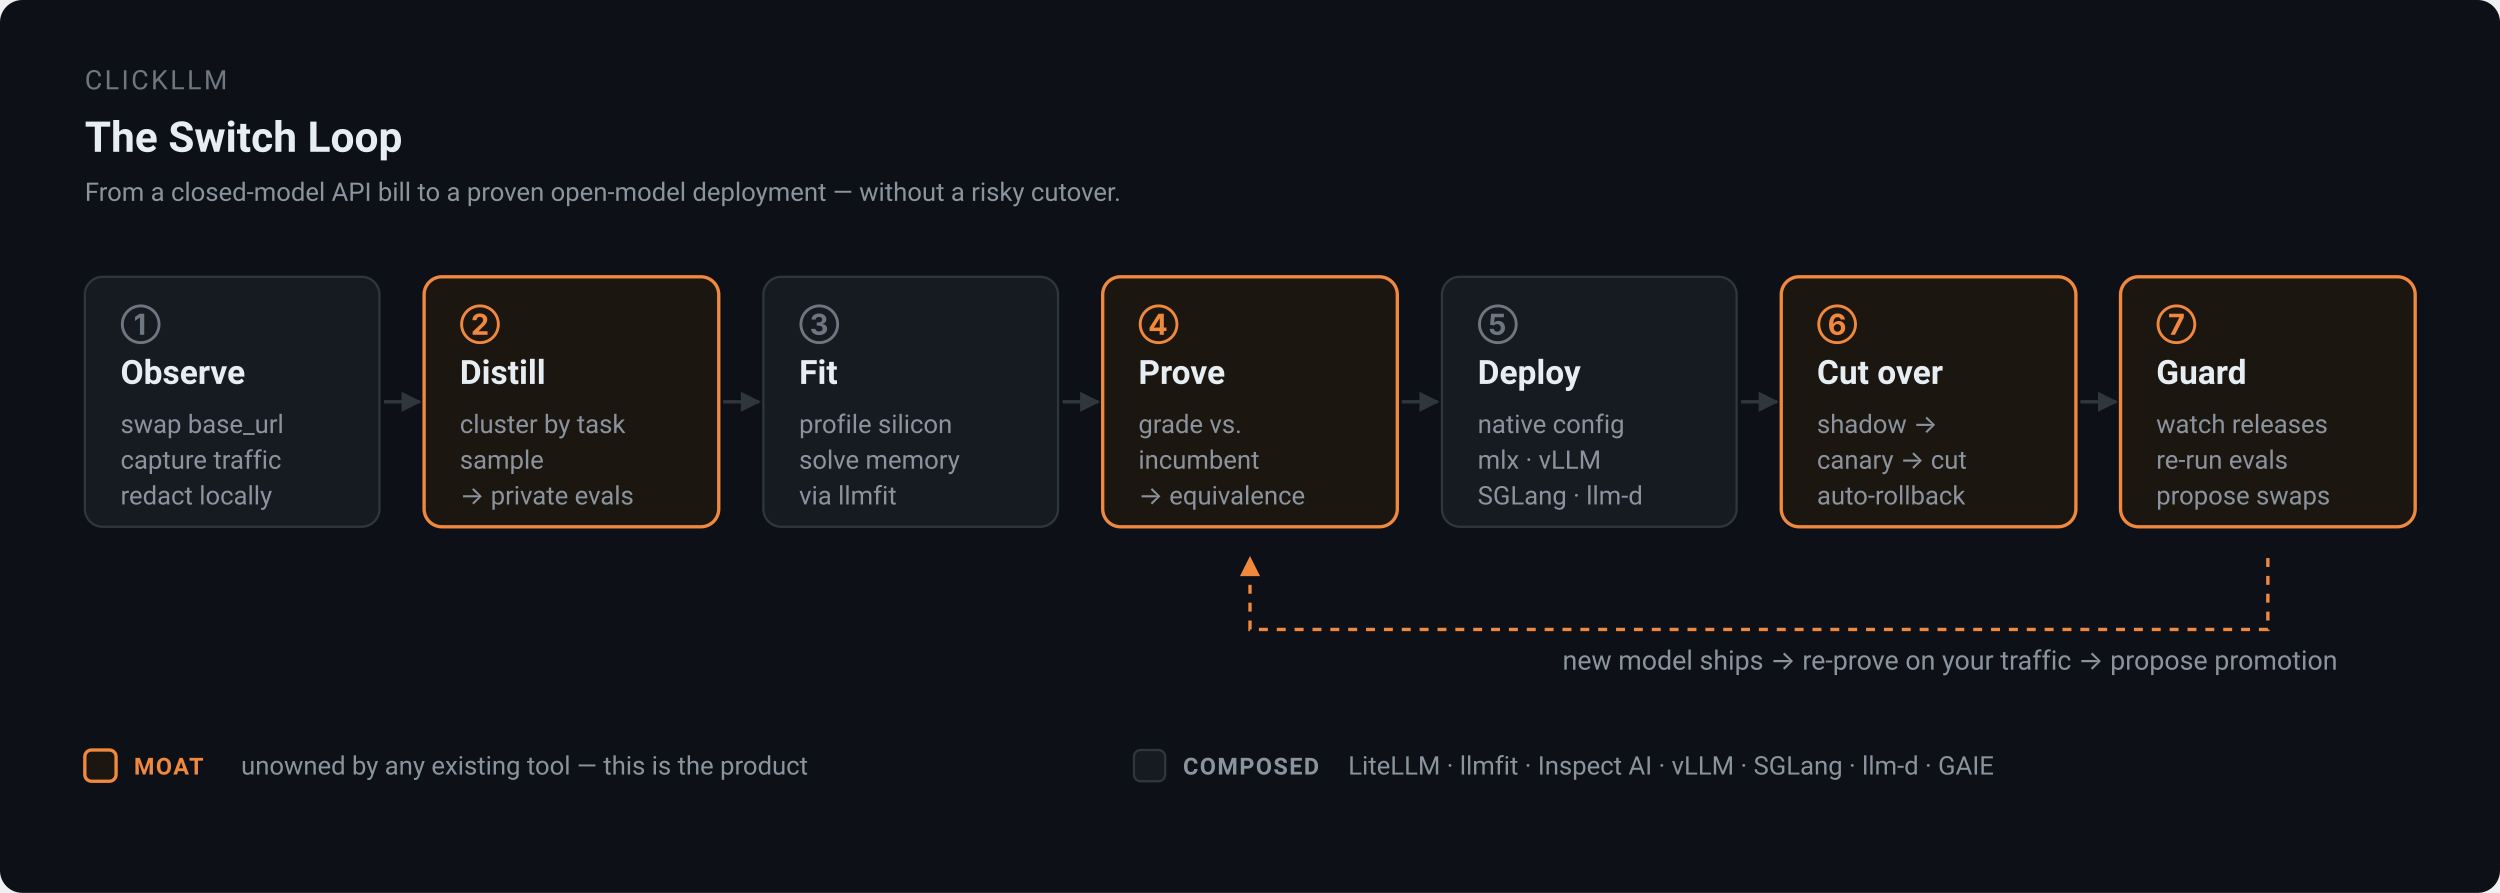
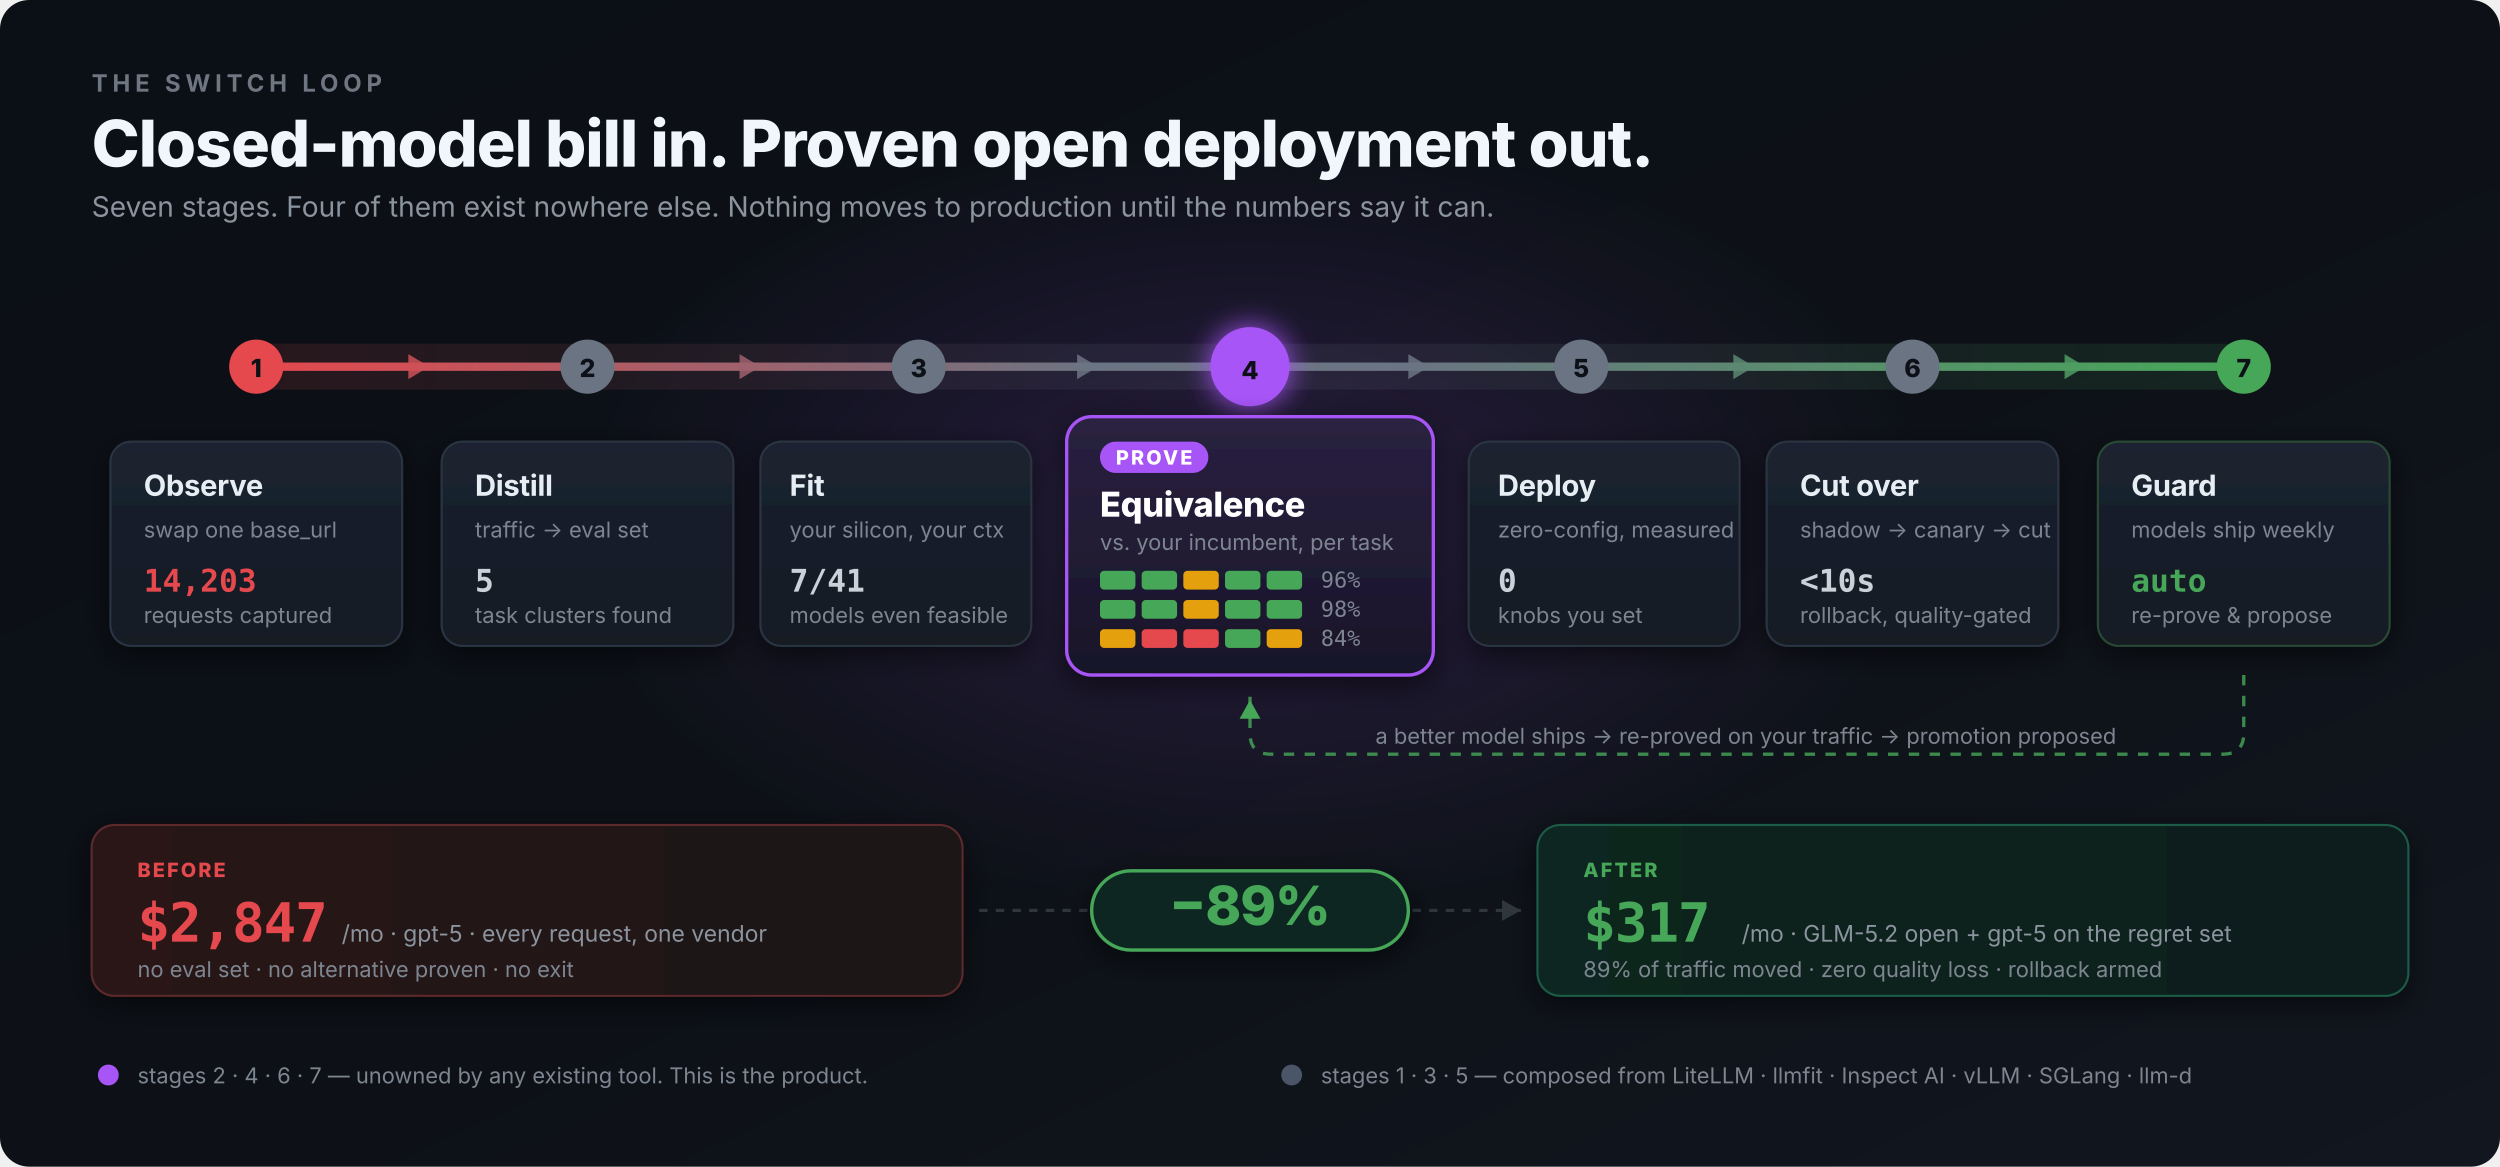
- <svg xmlns="http://www.w3.org/2000/svg" viewBox="0 0 1120 400" width="1120" height="400" role="img" aria-label="The Switch Loop: observe, distill, fit, prove, deploy, cut over, guard">
+ <svg xmlns="http://www.w3.org/2000/svg" viewBox="0 0 1200 560" width="1200" height="560" role="img" aria-label="The Switch Loop: a seven-stage pipeline turning $2,847/mo of closed-model spend into $317/mo of proven open-model inference">
  <defs>
+     <linearGradient id="canvas" x1="0" y1="0" x2="1" y2="1">
+       <stop offset="0" stop-color="#0b0f16" />
+       <stop offset=".55" stop-color="#0d1117" />
+       <stop offset="1" stop-color="#12161f" />
+     </linearGradient>
+     <radialGradient id="halo" cx=".5" cy=".5" r=".5">
+       <stop offset="0" stop-color="#a855f7" stop-opacity=".18" />
+       <stop offset="1" stop-color="#a855f7" stop-opacity="0" />
+     </radialGradient>
+     <linearGradient id="flow" gradientUnits="userSpaceOnUse" x1="123" y1="0" x2="1077" y2="0">
+       <stop offset="0" stop-color="#e5484d" />
+       <stop offset=".42" stop-color="#6b7482" />
+       <stop offset=".58" stop-color="#6b7482" />
+       <stop offset="1" stop-color="#46a758" />
+     </linearGradient>
+     <linearGradient id="cardfill" x1="0" y1="0" x2="0" y2="1">
+       <stop offset="0" stop-color="#1b2230" />
+       <stop offset="1" stop-color="#141a24" />
+     </linearGradient>
+     <linearGradient id="herofill" x1="0" y1="0" x2="0" y2="1">
+       <stop offset="0" stop-color="#2a2140" />
+       <stop offset="1" stop-color="#181528" />
+     </linearGradient>
+     <linearGradient id="beforefill" x1="0" y1="0" x2="1" y2="0">
+       <stop offset="0" stop-color="#2a1618" />
+       <stop offset="1" stop-color="#1a1216" />
+     </linearGradient>
+     <linearGradient id="afterfill" x1="0" y1="0" x2="1" y2="0">
+       <stop offset="0" stop-color="#0f2620" />
+       <stop offset="1" stop-color="#0d1d1a" />
+     </linearGradient>
+     <filter id="lift" x="-40%" y="-40%" width="180%" height="180%">
+       <feDropShadow dx="0" dy="4" stdDeviation="7" flood-color="#000" flood-opacity=".55" />
+     </filter>
+     <filter id="glow" x="-70%" y="-70%" width="240%" height="240%">
+       <feGaussianBlur stdDeviation="7" result="b" />
+       <feMerge>
+         <feMergeNode in="b" />
+         <feMergeNode in="SourceGraphic" />
+       </feMerge>
+     </filter>
    <style>
-       .bg   { fill: #0d1117; }
-       .card { fill: #161b22; stroke: #30363d; stroke-width: 1; }
-       .moat { fill: #1c1610; stroke: #f0883e; stroke-width: 1.5; }
-       .t    { font-family: ui-sans-serif, -apple-system, "Segoe UI", Roboto, sans-serif; }
-       .num  { font-size: 13px; font-weight: 700; fill: #6e7681; }
-       .num-m{ font-size: 13px; font-weight: 700; fill: #f0883e; }
-       .ttl  { font-size: 15px; font-weight: 650; fill: #e6edf3; }
-       .sub  { font-size: 11.5px; fill: #8b949e; }
-       .arr  { stroke: #30363d; stroke-width: 1.5; fill: none; }
-       .lbl  { font-size: 12px; fill: #8b949e; }
-       .hdr  { font-size: 19px; font-weight: 700; fill: #e6edf3; }
-       .kick { font-size: 12px; fill: #6e7681; letter-spacing: .09em; }
-       .badge{ font-size: 10.5px; font-weight: 700; letter-spacing: .06em; }
-     </style>
-     <marker id="a" viewBox="0 0 10 10" refX="9" refY="5" markerWidth="6" markerHeight="6" orient="auto-start-reverse">
-       <path d="M0 0 L10 5 L0 10 z" fill="#30363d" />
-     </marker>
-     <marker id="ao" viewBox="0 0 10 10" refX="9" refY="5" markerWidth="6" markerHeight="6" orient="auto-start-reverse">
-       <path d="M0 0 L10 5 L0 10 z" fill="#f0883e" />
-     </marker>
+     .t   { font-family: ui-sans-serif,-apple-system,"Segoe UI",Inter,Roboto,sans-serif; }
+     .m   { font-family: ui-monospace,SFMono-Regular,Menlo,monospace; }
+     .kick{ font-size:11.5px; fill:#6e7681; letter-spacing:.20em; font-weight:700; }
+     .h1  { font-size:31px; font-weight:800; fill:#f0f6fc; letter-spacing:-.015em; }
+     .lede{ font-size:13.5px; fill:#8b949e; }
+     .stg { font-size:14px; font-weight:700; fill:#e6edf3; letter-spacing:-.01em; }
+     .stgH{ font-size:16.5px; font-weight:800; fill:#fff; letter-spacing:-.01em; }
+     .cap { font-size:10.5px; fill:#7d8590; }
+     .num { font-size:15px; font-weight:800; }
+     .nn  { font-size:12px; font-weight:800; fill:#0d1117; }
+     .tag { font-size:9.5px; font-weight:800; letter-spacing:.11em; }
+     .big { font-size:26px; font-weight:800; letter-spacing:-.02em; }
+     .lbl { font-size:11px; fill:#8b949e; }
+   </style>
  </defs>
-   <rect class="bg" width="1120" height="400" rx="10" />
-   <text class="t kick" x="38" y="40">CLICKLLM</text>
-   <text class="t hdr" x="38" y="68">The Switch Loop</text>
-   <text class="t sub" x="38" y="90">From a closed-model API bill to a proven open-model deployment — without a risky cutover.</text>
-   <g transform="translate(0,124)">
-     <rect class="card" x="38" y="0" width="132" height="112" rx="8" />
-     <text class="t num" x="54" y="26">①</text>
-     <text class="t ttl" x="54" y="48">Observe</text>
-     <text class="t sub" x="54" y="70">swap base_url</text>
-     <text class="t sub" x="54" y="86">capture traffic</text>
-     <text class="t sub" x="54" y="102">redact locally</text>
-     <rect class="moat" x="190" y="0" width="132" height="112" rx="8" />
-     <text class="t num-m" x="206" y="26">②</text>
-     <text class="t ttl" x="206" y="48">Distill</text>
-     <text class="t sub" x="206" y="70">cluster by task</text>
-     <text class="t sub" x="206" y="86">sample</text>
-     <text class="t sub" x="206" y="102">→ private evals</text>
-     <rect class="card" x="342" y="0" width="132" height="112" rx="8" />
-     <text class="t num" x="358" y="26">③</text>
-     <text class="t ttl" x="358" y="48">Fit</text>
-     <text class="t sub" x="358" y="70">profile silicon</text>
-     <text class="t sub" x="358" y="86">solve memory</text>
-     <text class="t sub" x="358" y="102">via llmfit</text>
-     <rect class="moat" x="494" y="0" width="132" height="112" rx="8" />
-     <text class="t num-m" x="510" y="26">④</text>
-     <text class="t ttl" x="510" y="48">Prove</text>
-     <text class="t sub" x="510" y="70">grade vs.</text>
-     <text class="t sub" x="510" y="86">incumbent</text>
-     <text class="t sub" x="510" y="102">→ equivalence</text>
-     <rect class="card" x="646" y="0" width="132" height="112" rx="8" />
-     <text class="t num" x="662" y="26">⑤</text>
-     <text class="t ttl" x="662" y="48">Deploy</text>
-     <text class="t sub" x="662" y="70">native config</text>
-     <text class="t sub" x="662" y="86">mlx · vLLM</text>
-     <text class="t sub" x="662" y="102">SGLang · llm-d</text>
-     <rect class="moat" x="798" y="0" width="132" height="112" rx="8" />
-     <text class="t num-m" x="814" y="26">⑥</text>
-     <text class="t ttl" x="814" y="48">Cut over</text>
-     <text class="t sub" x="814" y="70">shadow →</text>
-     <text class="t sub" x="814" y="86">canary → cut</text>
-     <text class="t sub" x="814" y="102">auto-rollback</text>
-     <rect class="moat" x="950" y="0" width="132" height="112" rx="8" />
-     <text class="t num-m" x="966" y="26">⑦</text>
-     <text class="t ttl" x="966" y="48">Guard</text>
-     <text class="t sub" x="966" y="70">watch releases</text>
-     <text class="t sub" x="966" y="86">re-run evals</text>
-     <text class="t sub" x="966" y="102">propose swaps</text>
-     <path class="arr" d="M172 56 H188" marker-end="url(#a)" />
-     <path class="arr" d="M324 56 H340" marker-end="url(#a)" />
-     <path class="arr" d="M476 56 H492" marker-end="url(#a)" />
-     <path class="arr" d="M628 56 H644" marker-end="url(#a)" />
-     <path class="arr" d="M780 56 H796" marker-end="url(#a)" />
-     <path class="arr" d="M932 56 H948" marker-end="url(#a)" />
+   <rect width="1200" height="560" rx="14" fill="url(#canvas)" />
+   <ellipse cx="600" cy="250" rx="330" ry="190" fill="url(#halo)" />
+   <text class="t kick" x="44" y="44">THE SWITCH LOOP</text>
+   <text class="t h1" x="44" y="80">Closed-model bill in. Proven open deployment out.</text>
+   <text class="t lede" x="44" y="104">Seven stages. Four of them exist nowhere else. Nothing moves to production until the numbers say it can.</text>
+   <path d="M123 176 H1077" stroke="url(#flow)" stroke-width="22" stroke-linecap="round" opacity=".13" />
+   <path d="M123 176 H1077" stroke="url(#flow)" stroke-width="4" stroke-linecap="round" />
+   <g fill="url(#flow)" opacity=".85">
+     <path d="M196 170 l10 6 -10 6 z" />
+     <path d="M355 170 l10 6 -10 6 z" />
+     <path d="M517 170 l10 6 -10 6 z" />
+     <path d="M676 170 l10 6 -10 6 z" />
+     <path d="M832 170 l10 6 -10 6 z" />
+     <path d="M991 170 l10 6 -10 6 z" />
  </g>
-   <path d="M1016 250 V282 H560 V250" stroke="#f0883e" stroke-width="1.5" fill="none" stroke-dasharray="4 4" marker-end="url(#ao)" />
-   <text class="t lbl" x="700" y="300" fill="#f0883e">new model ships → re-prove on your traffic → propose promotion</text>
-   <g transform="translate(38,336)">
-     <rect class="moat" x="0" y="0" width="14" height="14" rx="3" />
-     <text class="t badge" x="22" y="11" fill="#f0883e">MOAT</text>
-     <text class="t sub" x="70" y="11">unowned by any existing tool — this is the product</text>
-     <rect class="card" x="470" y="0" width="14" height="14" rx="3" />
-     <text class="t badge" x="492" y="11" fill="#8b949e">COMPOSED</text>
-     <text class="t sub" x="566" y="11">LiteLLM · llmfit · Inspect AI · vLLM · SGLang · llm-d · GAIE</text>
+   <g class="t">
+     <circle cx="123" cy="176" r="13" fill="#e5484d" />
+     <text class="nn" x="123" y="181" text-anchor="middle">1</text>
+     <circle cx="282" cy="176" r="13" fill="#6b7482" />
+     <text class="nn" x="282" y="181" text-anchor="middle">2</text>
+     <circle cx="441" cy="176" r="13" fill="#6b7482" />
+     <text class="nn" x="441" y="181" text-anchor="middle">3</text>
+     <circle cx="600" cy="176" r="19" fill="#a855f7" filter="url(#glow)" />
+     <text class="nn" x="600" y="182" text-anchor="middle" font-size="14">4</text>
+     <circle cx="759" cy="176" r="13" fill="#6b7482" />
+     <text class="nn" x="759" y="181" text-anchor="middle">5</text>
+     <circle cx="918" cy="176" r="13" fill="#6b7482" />
+     <text class="nn" x="918" y="181" text-anchor="middle">6</text>
+     <circle cx="1077" cy="176" r="13" fill="#46a758" />
+     <text class="nn" x="1077" y="181" text-anchor="middle">7</text>
+   </g>
+   <g class="t" filter="url(#lift)">
+     <rect x="53" y="212" width="140" height="98" rx="10" fill="url(#cardfill)" stroke="#2c3442" />
+     <rect x="212" y="212" width="140" height="98" rx="10" fill="url(#cardfill)" stroke="#2c3442" />
+     <rect x="365" y="212" width="130" height="98" rx="10" fill="url(#cardfill)" stroke="#2c3442" />
+     <rect x="705" y="212" width="130" height="98" rx="10" fill="url(#cardfill)" stroke="#2c3442" />
+     <rect x="848" y="212" width="140" height="98" rx="10" fill="url(#cardfill)" stroke="#2c3442" />
+     <rect x="1007" y="212" width="140" height="98" rx="10" fill="url(#cardfill)" stroke="#2a4a34" />
+   </g>
+   <g class="t">
+     <text class="stg" x="69" y="238">Observe</text>
+     <text class="cap" x="69" y="258">swap one base_url</text>
+     <text class="num m" x="69" y="284" fill="#e5484d">14,203</text>
+     <text class="cap" x="69" y="299">requests captured</text>
+     <text class="stg" x="228" y="238">Distill</text>
+     <text class="cap" x="228" y="258">traffic → eval set</text>
+     <text class="num m" x="228" y="284" fill="#c9d1d9">5</text>
+     <text class="cap" x="228" y="299">task clusters found</text>
+     <text class="stg" x="379" y="238">Fit</text>
+     <text class="cap" x="379" y="258">your silicon, your ctx</text>
+     <text class="num m" x="379" y="284" fill="#c9d1d9">7/41</text>
+     <text class="cap" x="379" y="299">models even feasible</text>
+     <text class="stg" x="719" y="238">Deploy</text>
+     <text class="cap" x="719" y="258">zero-config, measured</text>
+     <text class="num m" x="719" y="284" fill="#c9d1d9">0</text>
+     <text class="cap" x="719" y="299">knobs you set</text>
+     <text class="stg" x="864" y="238">Cut over</text>
+     <text class="cap" x="864" y="258">shadow → canary → cut</text>
+     <text class="num m" x="864" y="284" fill="#c9d1d9">&lt;10s</text>
+     <text class="cap" x="864" y="299">rollback, quality-gated</text>
+     <text class="stg" x="1023" y="238">Guard</text>
+     <text class="cap" x="1023" y="258">models ship weekly</text>
+     <text class="num m" x="1023" y="284" fill="#46a758">auto</text>
+     <text class="cap" x="1023" y="299">re-prove &amp; propose</text>
+   </g>
+   <g filter="url(#lift)">
+     <rect x="512" y="200" width="176" height="124" rx="12" fill="url(#herofill)" stroke="#a855f7" stroke-width="1.6" />
+   </g>
+   <g class="t">
+     <rect x="528" y="212" width="52" height="15" rx="7.5" fill="#a855f7" />
+     <text class="tag" x="554" y="223" text-anchor="middle" fill="#fff">PROVE</text>
+     <text class="stgH" x="528" y="248">Equivalence</text>
+     <text class="cap" x="528" y="264">vs. your incumbent, per task</text>
+     <g>
+       <rect x="528" y="274" width="17" height="9" rx="2" fill="#46a758" />
+       <rect x="548" y="274" width="17" height="9" rx="2" fill="#46a758" />
+       <rect x="568" y="274" width="17" height="9" rx="2" fill="#e5a00d" />
+       <rect x="588" y="274" width="17" height="9" rx="2" fill="#46a758" />
+       <rect x="608" y="274" width="17" height="9" rx="2" fill="#46a758" />
+       <text class="cap m" x="634" y="282" fill="#46a758">96%</text>
+       <rect x="528" y="288" width="17" height="9" rx="2" fill="#46a758" />
+       <rect x="548" y="288" width="17" height="9" rx="2" fill="#46a758" />
+       <rect x="568" y="288" width="17" height="9" rx="2" fill="#e5a00d" />
+       <rect x="588" y="288" width="17" height="9" rx="2" fill="#46a758" />
+       <rect x="608" y="288" width="17" height="9" rx="2" fill="#46a758" />
+       <text class="cap m" x="634" y="296" fill="#46a758">98%</text>
+       <rect x="528" y="302" width="17" height="9" rx="2" fill="#e5a00d" />
+       <rect x="548" y="302" width="17" height="9" rx="2" fill="#e5484d" />
+       <rect x="568" y="302" width="17" height="9" rx="2" fill="#e5484d" />
+       <rect x="588" y="302" width="17" height="9" rx="2" fill="#46a758" />
+       <rect x="608" y="302" width="17" height="9" rx="2" fill="#e5a00d" />
+       <text class="cap m" x="634" y="310" fill="#e5a00d">84%</text>
+     </g>
+   </g>
+   <path d="M1077 324 V352 Q1077 362 1067 362 H610 Q600 362 600 352 V332" stroke="#46a758" stroke-width="1.6" fill="none" stroke-dasharray="5 5" opacity=".8" />
+   <path d="M600 336 l-5 9 h10 z" fill="#46a758" />
+   <text class="t cap" x="838" y="357" text-anchor="middle" fill="#46a758">a better model ships → re-proved on your traffic → promotion proposed</text>
+   <g filter="url(#lift)">
+     <rect x="44" y="396" width="418" height="82" rx="11" fill="url(#beforefill)" stroke="#5c2b2b" />
+     <rect x="738" y="396" width="418" height="82" rx="11" fill="url(#afterfill)" stroke="#1a5c46" />
+   </g>
+   <g class="t">
+     <text class="tag" x="66" y="421" fill="#e5484d">BEFORE</text>
+     <text class="big m" x="66" y="452" fill="#e5484d">$2,847</text>
+     <text class="lbl" x="164" y="452">/mo · gpt-5 · every request, one vendor</text>
+     <text class="cap" x="66" y="469" fill="#6e7681">no eval set · no alternative proven · no exit</text>
+     <text class="tag" x="760" y="421" fill="#46a758">AFTER</text>
+     <text class="big m" x="760" y="452" fill="#46a758">$317</text>
+     <text class="lbl" x="836" y="452">/mo · GLM-5.2 open + gpt-5 on the regret set</text>
+     <text class="cap" x="760" y="469" fill="#6e7681">89% of traffic moved · zero quality loss · rollback armed</text>
+   </g>
+   <path d="M470 437 H730" stroke="#30363d" stroke-width="1.5" stroke-dasharray="4 4" />
+   <path d="M730 437 l-9 -5 v10 z" fill="#30363d" />
+   <g filter="url(#lift)">
+     <rect x="524" y="418" width="152" height="38" rx="19" fill="#0f2620" stroke="#46a758" stroke-width="1.6" />
+   </g>
+   <text class="t big" x="600" y="444" text-anchor="middle" fill="#46a758">−89%</text>
+   <g class="t">
+     <circle cx="52" cy="516" r="5" fill="#a855f7" />
+     <text class="cap" x="66" y="520" fill="#c8b4e8">stages 2 · 4 · 6 · 7 — unowned by any existing tool. This is the product.</text>
+     <circle cx="620" cy="516" r="5" fill="#4a5568" />
+     <text class="cap" x="634" y="520">stages 1 · 3 · 5 — composed from LiteLLM · llmfit · Inspect AI · vLLM · SGLang · llm-d</text>
  </g>
</svg>
